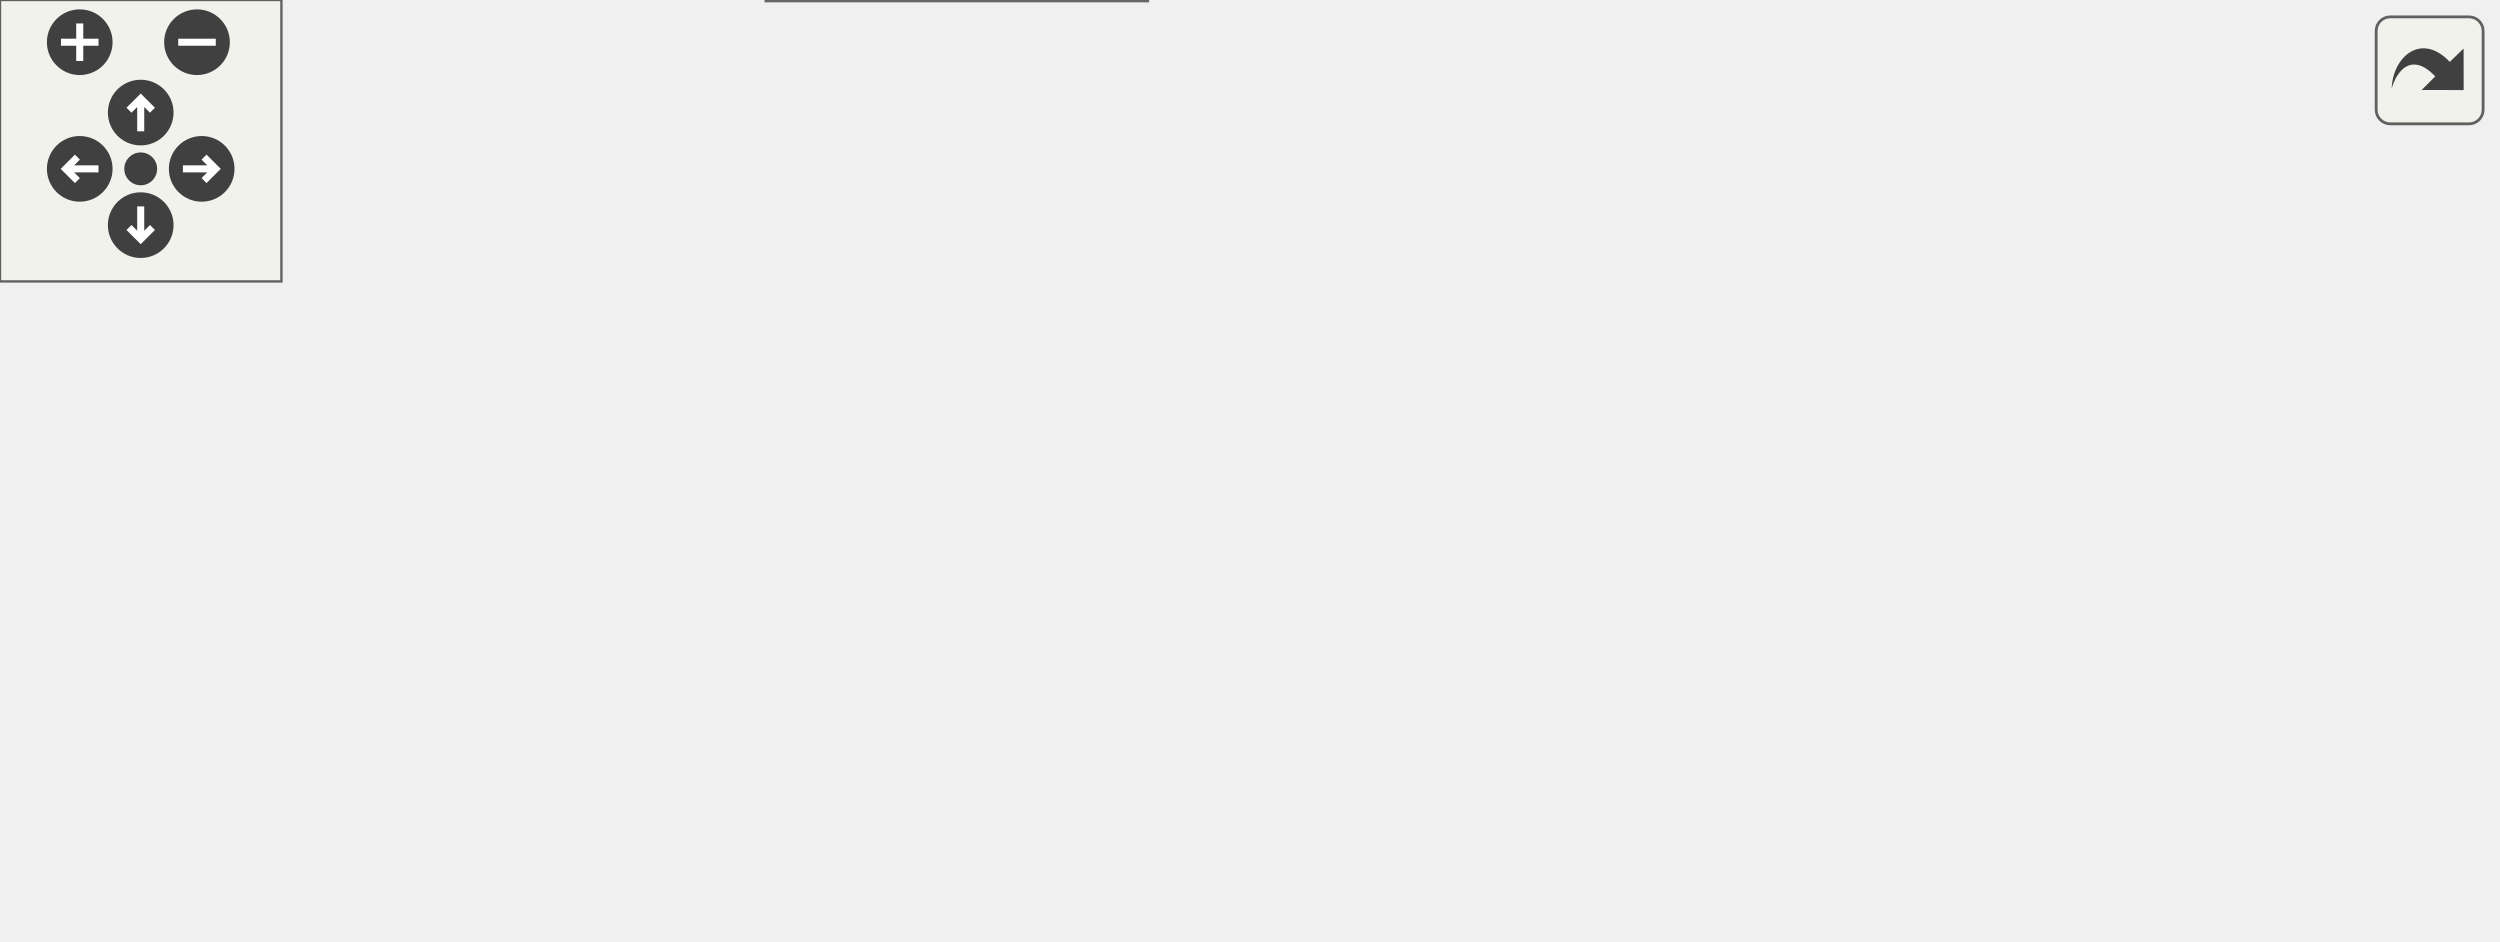
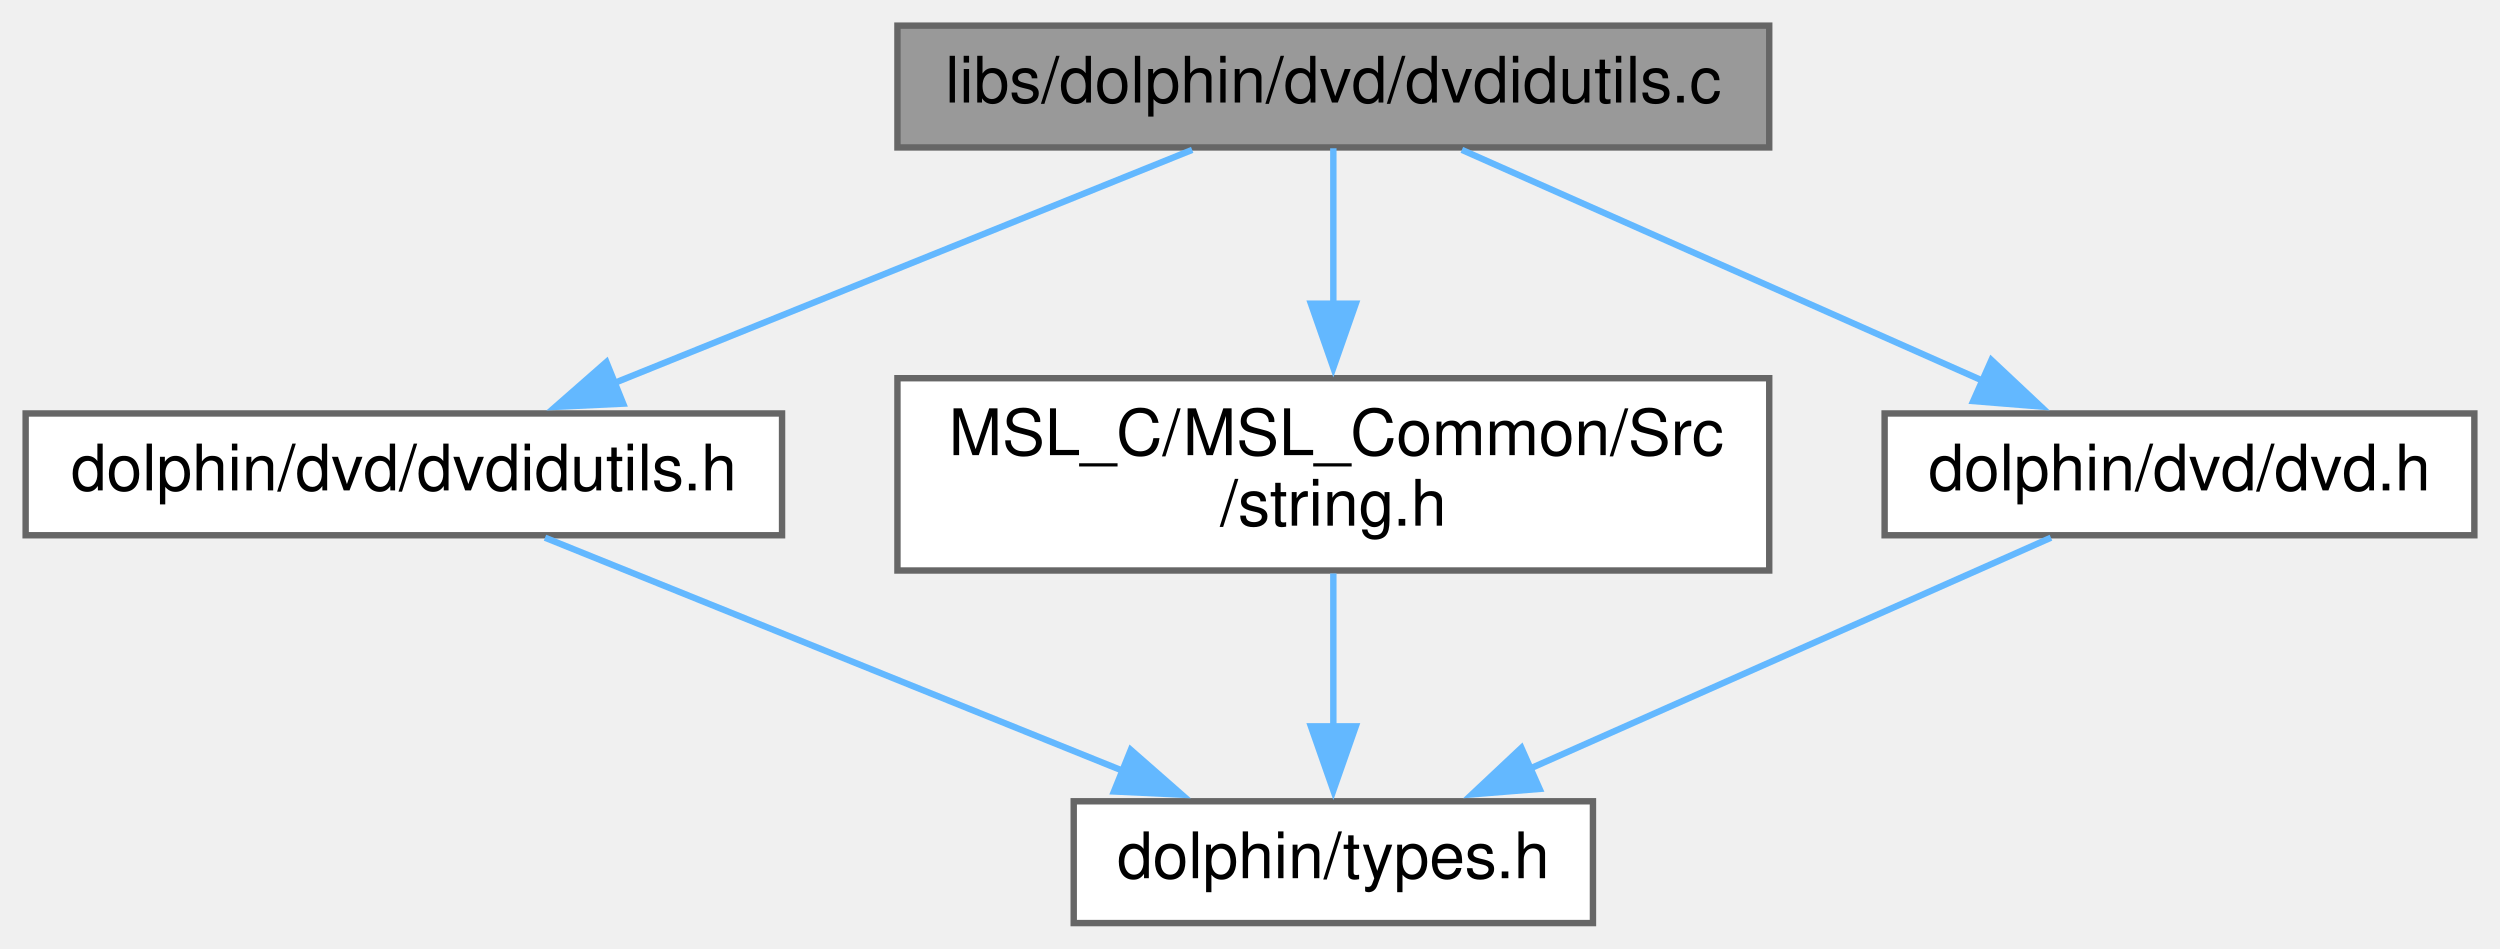
- <svg xmlns="http://www.w3.org/2000/svg" xmlns:xlink="http://www.w3.org/1999/xlink" id="main" version="1.1" xml:space="preserve">
-   <style type="text/css">
- .edge:hover path { stroke: red; }
- .edge:hover polygon { stroke: red; fill: red; }
- </style>
-   <defs>
-     <circle id="rim" cx="0" cy="0" r="7" />
-     <circle id="rim2" cx="0" cy="0" r="3.5" />
-     <g id="zoomPlus">
-       <use xlink:href="#rim" fill="#404040">
-         <set attributeName="fill" to="#808080" begin="zoomplus.mouseover" end="zoomplus.mouseout" />
-       </use>
-       <path d="M-4,0h8M0,-4v8" fill="none" stroke="white" stroke-width="1.5" pointer-events="none" />
-     </g>
-     <g id="zoomMin">
-       <use xlink:href="#rim" fill="#404040">
-         <set attributeName="fill" to="#808080" begin="zoomminus.mouseover" end="zoomminus.mouseout" />
-       </use>
-       <path d="M-4,0h8" fill="none" stroke="white" stroke-width="1.5" pointer-events="none" />
-     </g>
-     <g id="dirArrow">
-       <path fill="none" stroke="white" stroke-width="1.5" d="M0,-3.0v7 M-2.5,-0.5L0,-3.0L2.5,-0.5" />
-     </g>
-     <g id="resetDef">
-       <use xlink:href="#rim2" fill="#404040">
-         <set attributeName="fill" to="#808080" begin="reset.mouseover" end="reset.mouseout" />
-       </use>
-     </g>
-   </defs>
-   <svg id="graph" class="graph">
-     <g id="viewport">
-       <g id="node1" class="node">
-         <g id="a_node1">
-           <a xlink:title=" ">
-             <polygon fill="#999999" stroke="#666666" points="338,-140 202,-140 202,-121 338,-121 338,-140" />
-             <text text-anchor="middle" x="270" y="-128" font-family="Helvetica,sans-Serif" font-size="10.00">libs/dolphin/dvd/dvdidutils.c</text>
-           </a>
-         </g>
-       </g>
-       <g id="node2" class="node">
-         <g id="a_node2">
-           <a xlink:href="dvdidutils_8h.html" target="_top" xlink:title=" ">
-             <polygon fill="white" stroke="#666666" points="118,-79.5 0,-79.5 0,-60.5 118,-60.5 118,-79.5" />
-             <text text-anchor="middle" x="59" y="-67.5" font-family="Helvetica,sans-Serif" font-size="10.00">dolphin/dvd/dvdidutils.h</text>
-           </a>
-         </g>
-       </g>
-       <g id="edge1" class="edge">
-         <path fill="none" stroke="#63b8ff" d="M237.95,-120.62C201.78,-110.59 142.74,-94.22 102.44,-83.04" />
-         <polygon fill="#63b8ff" stroke="#63b8ff" points="103.38,-79.67 92.81,-80.37 101.51,-86.42 103.38,-79.67" />
-       </g>
-       <g id="node4" class="node">
-         <g id="a_node4">
-           <a xlink:href="MSL__Common_2Src_2string_8h.html" target="_top" xlink:title=" ">
-             <polygon fill="white" stroke="#666666" points="272,-85 136,-85 136,-55 272,-55 272,-85" />
-             <text text-anchor="start" x="144" y="-73" font-family="Helvetica,sans-Serif" font-size="10.00">MSL_C/MSL_Common/Src</text>
-             <text text-anchor="middle" x="204" y="-62" font-family="Helvetica,sans-Serif" font-size="10.00">/string.h</text>
-           </a>
-         </g>
-       </g>
-       <g id="edge3" class="edge">
-         <path fill="none" stroke="#63b8ff" d="M259.98,-120.62C251.67,-113.25 239.5,-102.47 228.63,-92.83" />
-         <polygon fill="#63b8ff" stroke="#63b8ff" points="231.23,-90.46 221.42,-86.44 226.59,-95.7 231.23,-90.46" />
-       </g>
-       <g id="node5" class="node">
-         <g id="a_node5">
-           <a xlink:href="dvd_8h.html" target="_top" xlink:title=" ">
-             <polygon fill="white" stroke="#666666" points="382,-79.5 290,-79.5 290,-60.5 382,-60.5 382,-79.5" />
-             <text text-anchor="middle" x="336" y="-67.5" font-family="Helvetica,sans-Serif" font-size="10.00">dolphin/dvd/dvd.h</text>
-           </a>
-         </g>
-       </g>
-       <g id="edge5" class="edge">
-         <path fill="none" stroke="#63b8ff" d="M280.02,-120.62C289.91,-111.85 305.26,-98.25 317.38,-87.5" />
-         <polygon fill="#63b8ff" stroke="#63b8ff" points="319.59,-90.22 324.75,-80.97 314.94,-84.99 319.59,-90.22" />
-       </g>
-       <g id="node6" class="node">
-         <g id="a_node6">
-           <a xlink:title=" ">
-             <polygon fill="#e0e0e0" stroke="#999999" points="532,-85 400,-85 400,-55 532,-55 532,-85" />
-             <text text-anchor="start" x="408" y="-73" font-family="Helvetica,sans-Serif" font-size="10.00">asm/dolphin/dvd/dvdidutils</text>
-             <text text-anchor="middle" x="466" y="-62" font-family="Helvetica,sans-Serif" font-size="10.00">/DVDCompareDiskID.s</text>
-           </a>
-         </g>
-       </g>
-       <g id="edge7" class="edge">
-         <path fill="none" stroke="#63b8ff" d="M299.77,-120.62C328.11,-112.16 371.56,-99.19 406.93,-88.63" />
-         <polygon fill="#63b8ff" stroke="#63b8ff" points="407.59,-92.09 416.17,-85.87 405.59,-85.38 407.59,-92.09" />
-       </g>
-       <g id="node3" class="node">
-         <g id="a_node3">
-           <a xlink:href="types_8h.html" target="_top" xlink:title=" ">
-             <polygon fill="white" stroke="#666666" points="244.5,-19 163.5,-19 163.5,0 244.5,0 244.5,-19" />
-             <text text-anchor="middle" x="204" y="-7" font-family="Helvetica,sans-Serif" font-size="10.00">dolphin/types.h</text>
-           </a>
-         </g>
-       </g>
-       <g id="edge2" class="edge">
-         <path fill="none" stroke="#63b8ff" d="M81.02,-60.12C105.08,-50.41 143.87,-34.76 171.44,-23.64" />
-         <polygon fill="#63b8ff" stroke="#63b8ff" points="172.4,-27.02 180.37,-20.03 169.78,-20.53 172.4,-27.02" />
-       </g>
-       <g id="edge4" class="edge">
-         <path fill="none" stroke="#63b8ff" d="M204,-54.54C204,-47.34 204,-38.53 204,-30.68" />
-         <polygon fill="#63b8ff" stroke="#63b8ff" points="207.5,-30.69 204,-20.69 200.5,-30.69 207.5,-30.69" />
-       </g>
-       <g id="edge6" class="edge">
-         <path fill="none" stroke="#63b8ff" d="M315.95,-60.12C294.34,-50.54 259.68,-35.18 234.64,-24.08" />
-         <polygon fill="#63b8ff" stroke="#63b8ff" points="236.18,-20.93 225.62,-20.08 233.34,-27.33 236.18,-20.93" />
+ <svg xmlns="http://www.w3.org/2000/svg" xmlns:xlink="http://www.w3.org/1999/xlink" width="390pt" height="148pt" viewBox="0.00 0.00 390.00 148.00">
+   <g id="graph0" class="graph" transform="scale(1 1) rotate(0) translate(4 144)">
+     <g id="node1" class="node">
+       <g id="a_node1">
+         <a xlink:title=" ">
+           <polygon fill="#999999" stroke="#666666" points="272,-140 136,-140 136,-121 272,-121 272,-140" />
+           <text text-anchor="middle" x="204" y="-128" font-family="Helvetica,sans-Serif" font-size="10.00">libs/dolphin/dvd/dvdidutils.c</text>
+         </a>
      </g>
    </g>
-   </svg>
-   <g id="navigator" transform="translate(0 0)" fill="#404254">
-     <rect fill="#f2f5e9" fill-opacity="0.5" stroke="#606060" stroke-width=".5" x="0" y="0" width="60" height="60" />
-     <use id="zoomplus" xlink:href="#zoomPlus" x="17" y="9" />
-     <use id="zoomminus" xlink:href="#zoomMin" x="42" y="9" />
-     <use id="reset" xlink:href="#resetDef" x="30" y="36" />
-     <g id="arrowUp" xlink:href="#dirArrow" transform="translate(30 24)">
-       <use xlink:href="#rim" fill="#404040">
-         <set attributeName="fill" to="#808080" begin="arrowUp.mouseover" end="arrowUp.mouseout" />
-       </use>
-       <path fill="none" stroke="white" stroke-width="1.5" d="M0,-3.0v7 M-2.5,-0.5L0,-3.0L2.5,-0.5" />
+     <g id="node2" class="node">
+       <g id="a_node2">
+         <a xlink:href="dvdidutils_8h.html" target="_top" xlink:title=" ">
+           <polygon fill="white" stroke="#666666" points="118,-79.5 0,-79.5 0,-60.5 118,-60.5 118,-79.5" />
+           <text text-anchor="middle" x="59" y="-67.5" font-family="Helvetica,sans-Serif" font-size="10.00">dolphin/dvd/dvdidutils.h</text>
+         </a>
+       </g>
    </g>
-     <g id="arrowRight" xlink:href="#dirArrow" transform="rotate(90) translate(36 -43)">
-       <use xlink:href="#rim" fill="#404040">
-         <set attributeName="fill" to="#808080" begin="arrowRight.mouseover" end="arrowRight.mouseout" />
-       </use>
-       <path fill="none" stroke="white" stroke-width="1.5" d="M0,-3.0v7 M-2.5,-0.5L0,-3.0L2.5,-0.5" />
+     <g id="edge1" class="edge">
+       <path fill="none" stroke="#63b8ff" d="M181.98,-120.62C157.92,-110.91 119.13,-95.26 91.56,-84.14" />
+       <polygon fill="#63b8ff" stroke="#63b8ff" points="93.22,-81.03 82.63,-80.53 90.6,-87.52 93.22,-81.03" />
    </g>
-     <g id="arrowDown" xlink:href="#dirArrow" transform="rotate(180) translate(-30 -48)">
-       <use xlink:href="#rim" fill="#404040">
-         <set attributeName="fill" to="#808080" begin="arrowDown.mouseover" end="arrowDown.mouseout" />
-       </use>
-       <path fill="none" stroke="white" stroke-width="1.5" d="M0,-3.0v7 M-2.5,-0.5L0,-3.0L2.5,-0.5" />
+     <g id="node4" class="node">
+       <g id="a_node4">
+         <a xlink:href="MSL__Common_2Src_2string_8h.html" target="_top" xlink:title=" ">
+           <polygon fill="white" stroke="#666666" points="272,-85 136,-85 136,-55 272,-55 272,-85" />
+           <text text-anchor="start" x="144" y="-73" font-family="Helvetica,sans-Serif" font-size="10.00">MSL_C/MSL_Common/Src</text>
+           <text text-anchor="middle" x="204" y="-62" font-family="Helvetica,sans-Serif" font-size="10.00">/string.h</text>
+         </a>
+       </g>
    </g>
-     <g id="arrowLeft" xlink:href="#dirArrow" transform="rotate(270) translate(-36 17)">
-       <use xlink:href="#rim" fill="#404040">
-         <set attributeName="fill" to="#808080" begin="arrowLeft.mouseover" end="arrowLeft.mouseout" />
-       </use>
-       <path fill="none" stroke="white" stroke-width="1.5" d="M0,-3.0v7 M-2.5,-0.5L0,-3.0L2.5,-0.5" />
+     <g id="edge3" class="edge">
+       <path fill="none" stroke="#63b8ff" d="M204,-120.87C204,-114.4 204,-105.2 204,-96.45" />
+       <polygon fill="#63b8ff" stroke="#63b8ff" points="207.5,-96.63 204,-86.63 200.5,-96.63 207.5,-96.63" />
+     </g>
+     <g id="node5" class="node">
+       <g id="a_node5">
+         <a xlink:href="dvd_8h.html" target="_top" xlink:title=" ">
+           <polygon fill="white" stroke="#666666" points="382,-79.5 290,-79.5 290,-60.5 382,-60.5 382,-79.5" />
+           <text text-anchor="middle" x="336" y="-67.5" font-family="Helvetica,sans-Serif" font-size="10.00">dolphin/dvd/dvd.h</text>
+         </a>
+       </g>
+     </g>
+     <g id="edge5" class="edge">
+       <path fill="none" stroke="#63b8ff" d="M224.05,-120.62C245.66,-111.04 280.32,-95.68 305.36,-84.58" />
+       <polygon fill="#63b8ff" stroke="#63b8ff" points="306.66,-87.83 314.38,-80.58 303.82,-81.43 306.66,-87.83" />
+     </g>
+     <g id="node3" class="node">
+       <g id="a_node3">
+         <a xlink:href="types_8h.html" target="_top" xlink:title=" ">
+           <polygon fill="white" stroke="#666666" points="244.5,-19 163.5,-19 163.5,0 244.5,0 244.5,-19" />
+           <text text-anchor="middle" x="204" y="-7" font-family="Helvetica,sans-Serif" font-size="10.00">dolphin/types.h</text>
+         </a>
+       </g>
+     </g>
+     <g id="edge2" class="edge">
+       <path fill="none" stroke="#63b8ff" d="M81.02,-60.12C105.08,-50.41 143.87,-34.76 171.44,-23.64" />
+       <polygon fill="#63b8ff" stroke="#63b8ff" points="172.4,-27.02 180.37,-20.03 169.78,-20.53 172.4,-27.02" />
+     </g>
+     <g id="edge4" class="edge">
+       <path fill="none" stroke="#63b8ff" d="M204,-54.54C204,-47.34 204,-38.53 204,-30.68" />
+       <polygon fill="#63b8ff" stroke="#63b8ff" points="207.5,-30.69 204,-20.69 200.5,-30.69 207.5,-30.69" />
+     </g>
+     <g id="edge6" class="edge">
+       <path fill="none" stroke="#63b8ff" d="M315.95,-60.12C294.34,-50.54 259.68,-35.18 234.64,-24.08" />
+       <polygon fill="#63b8ff" stroke="#63b8ff" points="236.18,-20.93 225.62,-20.08 233.34,-27.33 236.18,-20.93" />
    </g>
  </g>
-   <svg viewBox="0 0 15 15" width="100%" height="30px" preserveAspectRatio="xMaxYMin meet">
-     <g id="arrow_out" transform="scale(0.3 0.3)">
-       <a xlink:href="dvdidutils_8c__incl_org.svg" target="_base">
-         <rect id="button" ry="5" rx="5" y="6" x="6" height="38" width="38" fill="#f2f5e9" fill-opacity="0.5" stroke="#606060" stroke-width="1.0" />
-         <path id="arrow" d="M 11.5,31.437 C 11.94,20.098 22.043,11.323 32.159,21.979 L 37.069,17.246 C 37.069,17.246 37.088,32 37.088,32 L 22.16,31.978 C 22.16,31.978 26.998,27.14 26.998,27.14 C 18.529,18.264 13.292,25.23 11.5,31.437 z" style="fill:#404040;" />
-       </a>
-     </g>
-   </svg>
</svg>
